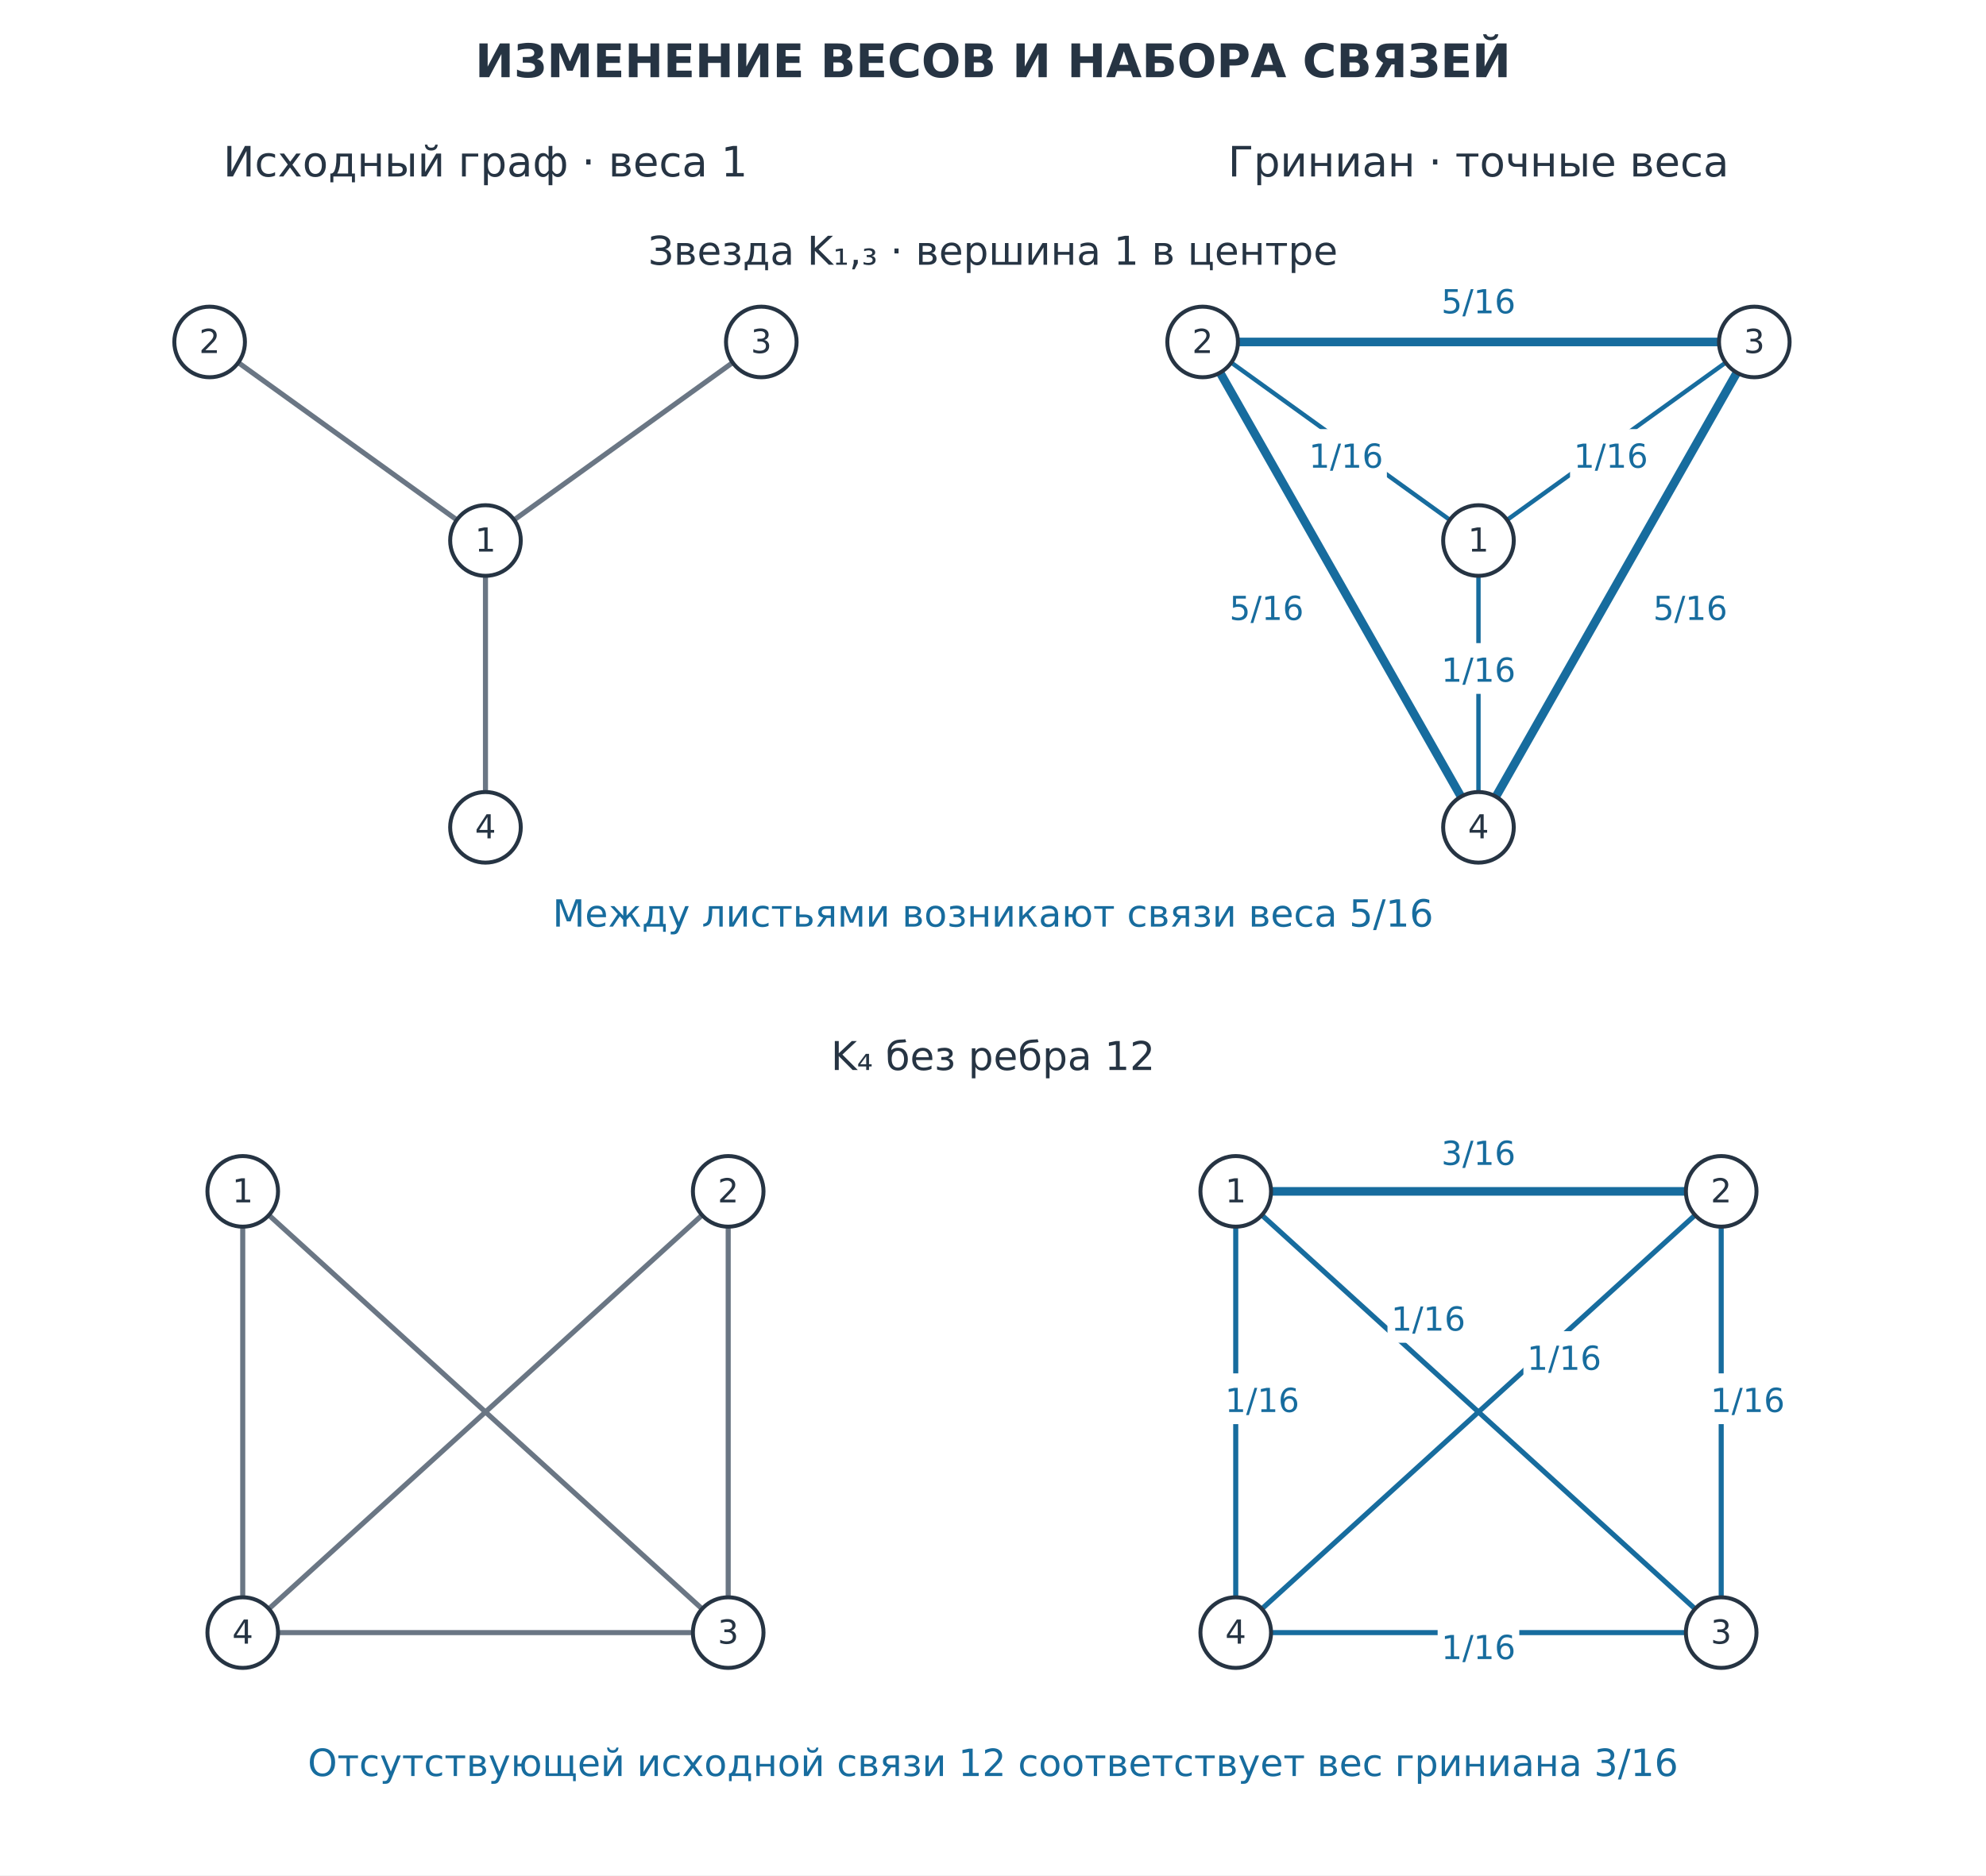
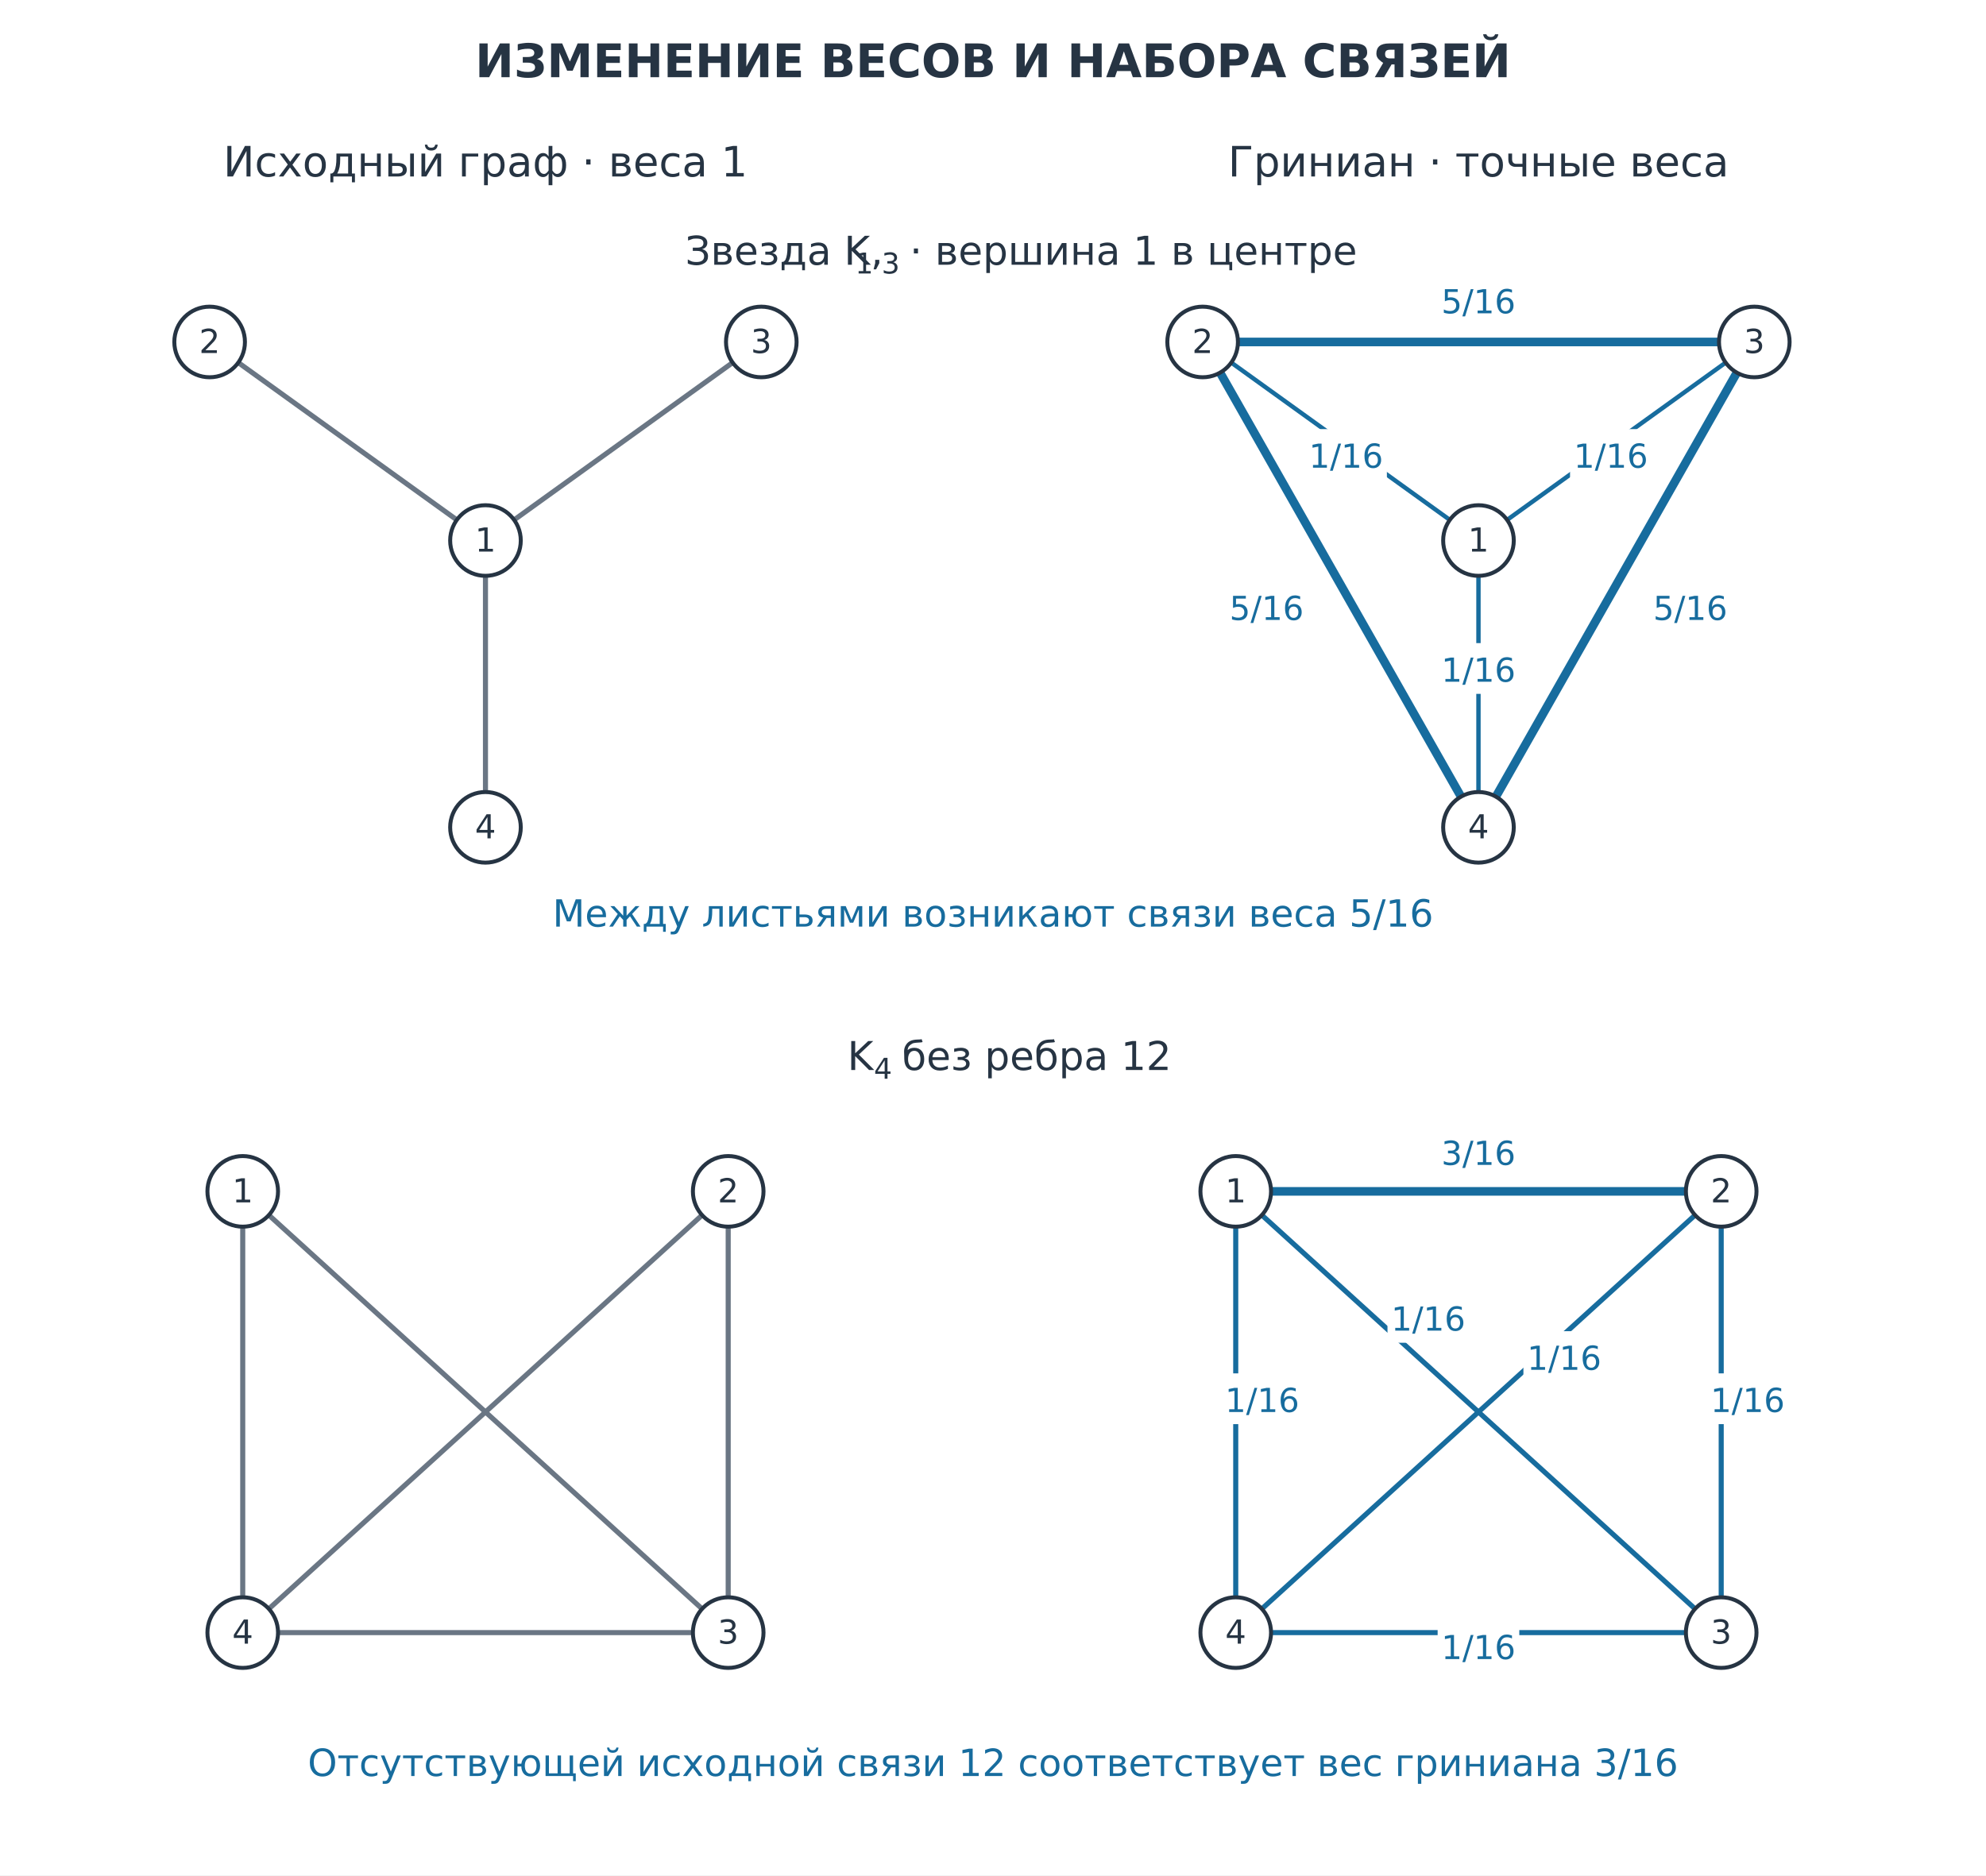
<svg xmlns="http://www.w3.org/2000/svg" width="900" height="850" viewBox="0 0 900 850" role="img" aria-labelledby="title desc">
  <rect width="900" height="850" fill="#ffffff" />
  <g font-family="DejaVu Sans, Arial, sans-serif" fill="#263443">
-     <text x="450.00" y="35.00" font-size="21" text-anchor="middle" fill="#263443" font-weight="bold">ИЗМЕНЕНИЕ ВЕСОВ И НАБОРА СВЯЗЕЙ</text>
-     <text x="220.00" y="80.00" font-size="19" text-anchor="middle" fill="#263443" font-weight="normal">Исходный граф · веса 1</text>
-     <text x="670.00" y="80.00" font-size="19" text-anchor="middle" fill="#263443" font-weight="normal">Гриниан · точные веса</text>
-     <text x="450.00" y="120.00" font-size="18" text-anchor="middle" fill="#263443" font-weight="normal">Звезда K₁,₃ · вершина 1 в центре</text>
+     <text xml:space="preserve" x="450.00" y="35.00" font-size="21" text-anchor="middle" fill="#263443" font-weight="bold">ИЗМЕНЕНИЕ ВЕСОВ И НАБОРА СВЯЗЕЙ</text>
+     <text xml:space="preserve" x="220.00" y="80.00" font-size="19" text-anchor="middle" fill="#263443" font-weight="normal">Исходный граф · веса 1</text>
+     <text xml:space="preserve" x="670.00" y="80.00" font-size="19" text-anchor="middle" fill="#263443" font-weight="normal">Гриниан · точные веса</text>
+     <text xml:space="preserve" x="310.5" y="120.0" font-size="18" fill="#263443" style="fill:#263443" font-weight="400" text-anchor="start">Звезда K</text>
+     <text xml:space="preserve" x="387.5" y="123.96" font-size="13" fill="#263443" style="fill:#263443" font-weight="400" text-anchor="start">1</text>
+     <text xml:space="preserve" x="394.5" y="120.0" font-size="18" fill="#263443" style="fill:#263443" font-weight="400" text-anchor="start">,</text>
+     <text xml:space="preserve" x="399.5" y="123.96" font-size="13" fill="#263443" style="fill:#263443" font-weight="400" text-anchor="start">3</text>
+     <text xml:space="preserve" x="406.5" y="120.0" font-size="18" fill="#263443" style="fill:#263443" font-weight="400" text-anchor="start"> · вершина 1 в центре</text>
    <line x1="220.00" y1="245.00" x2="95.00" y2="155.00" stroke="#6a7684" stroke-width="2.30" />
    <line x1="220.00" y1="245.00" x2="345.00" y2="155.00" stroke="#6a7684" stroke-width="2.30" />
    <line x1="220.00" y1="245.00" x2="220.00" y2="375.00" stroke="#6a7684" stroke-width="2.30" />
    <circle cx="220.00" cy="245.00" r="16" fill="#fff" stroke="#263443" stroke-width="1.8" />
-     <text x="220.00" y="250.00" font-size="15" text-anchor="middle" fill="#263443" font-weight="normal">1</text>
+     <text xml:space="preserve" x="220.00" y="250.00" font-size="15" text-anchor="middle" fill="#263443" font-weight="normal">1</text>
    <circle cx="95.00" cy="155.00" r="16" fill="#fff" stroke="#263443" stroke-width="1.8" />
-     <text x="95.00" y="160.00" font-size="15" text-anchor="middle" fill="#263443" font-weight="normal">2</text>
+     <text xml:space="preserve" x="95.00" y="160.00" font-size="15" text-anchor="middle" fill="#263443" font-weight="normal">2</text>
    <circle cx="345.00" cy="155.00" r="16" fill="#fff" stroke="#263443" stroke-width="1.8" />
-     <text x="345.00" y="160.00" font-size="15" text-anchor="middle" fill="#263443" font-weight="normal">3</text>
+     <text xml:space="preserve" x="345.00" y="160.00" font-size="15" text-anchor="middle" fill="#263443" font-weight="normal">3</text>
    <circle cx="220.00" cy="375.00" r="16" fill="#fff" stroke="#263443" stroke-width="1.8" />
-     <text x="220.00" y="380.00" font-size="15" text-anchor="middle" fill="#263443" font-weight="normal">4</text>
+     <text xml:space="preserve" x="220.00" y="380.00" font-size="15" text-anchor="middle" fill="#263443" font-weight="normal">4</text>
    <line x1="670.00" y1="245.00" x2="545.00" y2="155.00" stroke="#176c9e" stroke-width="1.98" />
    <line x1="670.00" y1="245.00" x2="795.00" y2="155.00" stroke="#176c9e" stroke-width="1.98" />
    <line x1="670.00" y1="245.00" x2="670.00" y2="375.00" stroke="#176c9e" stroke-width="1.98" />
    <line x1="545.00" y1="155.00" x2="795.00" y2="155.00" stroke="#176c9e" stroke-width="3.90" />
    <line x1="545.00" y1="155.00" x2="670.00" y2="375.00" stroke="#176c9e" stroke-width="3.90" />
    <line x1="795.00" y1="155.00" x2="670.00" y2="375.00" stroke="#176c9e" stroke-width="3.90" />
    <rect x="592.0" y="195" width="36" height="22" fill="#fff" stroke="#fff" />
-     <text x="610.00" y="212.00" font-size="15" text-anchor="middle" fill="#176c9e" font-weight="normal">1/16</text>
+     <text xml:space="preserve" x="610.00" y="212.00" font-size="15" text-anchor="middle" fill="#176c9e" font-weight="normal">1/16</text>
    <rect x="712.0" y="195" width="36" height="22" fill="#fff" stroke="#fff" />
-     <text x="730.00" y="212.00" font-size="15" text-anchor="middle" fill="#176c9e" font-weight="normal">1/16</text>
+     <text xml:space="preserve" x="730.00" y="212.00" font-size="15" text-anchor="middle" fill="#176c9e" font-weight="normal">1/16</text>
    <rect x="652.0" y="292" width="36" height="22" fill="#fff" stroke="#fff" />
-     <text x="670.00" y="309.00" font-size="15" text-anchor="middle" fill="#176c9e" font-weight="normal">1/16</text>
+     <text xml:space="preserve" x="670.00" y="309.00" font-size="15" text-anchor="middle" fill="#176c9e" font-weight="normal">1/16</text>
    <rect x="652.0" y="125" width="36" height="22" fill="#fff" stroke="#fff" />
-     <text x="670.00" y="142.00" font-size="15" text-anchor="middle" fill="#176c9e" font-weight="normal">5/16</text>
+     <text xml:space="preserve" x="670.00" y="142.00" font-size="15" text-anchor="middle" fill="#176c9e" font-weight="normal">5/16</text>
    <rect x="556.0" y="264" width="36" height="22" fill="#fff" stroke="#fff" />
-     <text x="574.00" y="281.00" font-size="15" text-anchor="middle" fill="#176c9e" font-weight="normal">5/16</text>
+     <text xml:space="preserve" x="574.00" y="281.00" font-size="15" text-anchor="middle" fill="#176c9e" font-weight="normal">5/16</text>
    <rect x="748.0" y="264" width="36" height="22" fill="#fff" stroke="#fff" />
-     <text x="766.00" y="281.00" font-size="15" text-anchor="middle" fill="#176c9e" font-weight="normal">5/16</text>
+     <text xml:space="preserve" x="766.00" y="281.00" font-size="15" text-anchor="middle" fill="#176c9e" font-weight="normal">5/16</text>
    <circle cx="670.00" cy="245.00" r="16" fill="#fff" stroke="#263443" stroke-width="1.8" />
-     <text x="670.00" y="250.00" font-size="15" text-anchor="middle" fill="#263443" font-weight="normal">1</text>
+     <text xml:space="preserve" x="670.00" y="250.00" font-size="15" text-anchor="middle" fill="#263443" font-weight="normal">1</text>
    <circle cx="545.00" cy="155.00" r="16" fill="#fff" stroke="#263443" stroke-width="1.8" />
-     <text x="545.00" y="160.00" font-size="15" text-anchor="middle" fill="#263443" font-weight="normal">2</text>
+     <text xml:space="preserve" x="545.00" y="160.00" font-size="15" text-anchor="middle" fill="#263443" font-weight="normal">2</text>
    <circle cx="795.00" cy="155.00" r="16" fill="#fff" stroke="#263443" stroke-width="1.8" />
-     <text x="795.00" y="160.00" font-size="15" text-anchor="middle" fill="#263443" font-weight="normal">3</text>
+     <text xml:space="preserve" x="795.00" y="160.00" font-size="15" text-anchor="middle" fill="#263443" font-weight="normal">3</text>
    <circle cx="670.00" cy="375.00" r="16" fill="#fff" stroke="#263443" stroke-width="1.8" />
-     <text x="670.00" y="380.00" font-size="15" text-anchor="middle" fill="#263443" font-weight="normal">4</text>
-     <text x="450.00" y="420.00" font-size="17" text-anchor="middle" fill="#176c9e" font-weight="normal">Между листьями возникают связи веса 5/16</text>
-     <text x="450.00" y="485.00" font-size="18" text-anchor="middle" fill="#263443" font-weight="normal">K₄ без ребра 12</text>
+     <text xml:space="preserve" x="670.00" y="380.00" font-size="15" text-anchor="middle" fill="#263443" font-weight="normal">4</text>
+     <text xml:space="preserve" x="450.00" y="420.00" font-size="17" text-anchor="middle" fill="#176c9e" font-weight="normal">Между листьями возникают связи веса 5/16</text>
+     <text xml:space="preserve" x="384.0" y="485.0" font-size="18" fill="#263443" style="fill:#263443" font-weight="400" text-anchor="start">K</text>
+     <text xml:space="preserve" x="396.0" y="488.96" font-size="13" fill="#263443" style="fill:#263443" font-weight="400" text-anchor="start">4</text>
+     <text xml:space="preserve" x="403.0" y="485.0" font-size="18" fill="#263443" style="fill:#263443" font-weight="400" text-anchor="start"> без ребра 12</text>
    <line x1="110.00" y1="540.00" x2="330.00" y2="740.00" stroke="#6a7684" stroke-width="2.30" />
    <line x1="110.00" y1="540.00" x2="110.00" y2="740.00" stroke="#6a7684" stroke-width="2.30" />
    <line x1="330.00" y1="540.00" x2="330.00" y2="740.00" stroke="#6a7684" stroke-width="2.30" />
    <line x1="330.00" y1="540.00" x2="110.00" y2="740.00" stroke="#6a7684" stroke-width="2.30" />
    <line x1="330.00" y1="740.00" x2="110.00" y2="740.00" stroke="#6a7684" stroke-width="2.30" />
    <circle cx="110.00" cy="540.00" r="16" fill="#fff" stroke="#263443" stroke-width="1.8" />
-     <text x="110.00" y="545.00" font-size="15" text-anchor="middle" fill="#263443" font-weight="normal">1</text>
+     <text xml:space="preserve" x="110.00" y="545.00" font-size="15" text-anchor="middle" fill="#263443" font-weight="normal">1</text>
    <circle cx="330.00" cy="540.00" r="16" fill="#fff" stroke="#263443" stroke-width="1.8" />
-     <text x="330.00" y="545.00" font-size="15" text-anchor="middle" fill="#263443" font-weight="normal">2</text>
+     <text xml:space="preserve" x="330.00" y="545.00" font-size="15" text-anchor="middle" fill="#263443" font-weight="normal">2</text>
    <circle cx="330.00" cy="740.00" r="16" fill="#fff" stroke="#263443" stroke-width="1.8" />
-     <text x="330.00" y="745.00" font-size="15" text-anchor="middle" fill="#263443" font-weight="normal">3</text>
+     <text xml:space="preserve" x="330.00" y="745.00" font-size="15" text-anchor="middle" fill="#263443" font-weight="normal">3</text>
    <circle cx="110.00" cy="740.00" r="16" fill="#fff" stroke="#263443" stroke-width="1.8" />
-     <text x="110.00" y="745.00" font-size="15" text-anchor="middle" fill="#263443" font-weight="normal">4</text>
+     <text xml:space="preserve" x="110.00" y="745.00" font-size="15" text-anchor="middle" fill="#263443" font-weight="normal">4</text>
    <line x1="560.00" y1="540.00" x2="780.00" y2="540.00" stroke="#176c9e" stroke-width="3.90" />
    <line x1="560.00" y1="540.00" x2="780.00" y2="740.00" stroke="#176c9e" stroke-width="2.30" />
    <line x1="560.00" y1="540.00" x2="560.00" y2="740.00" stroke="#176c9e" stroke-width="2.30" />
    <line x1="780.00" y1="540.00" x2="780.00" y2="740.00" stroke="#176c9e" stroke-width="2.30" />
    <line x1="780.00" y1="540.00" x2="560.00" y2="740.00" stroke="#176c9e" stroke-width="2.30" />
    <line x1="780.00" y1="740.00" x2="560.00" y2="740.00" stroke="#176c9e" stroke-width="2.30" />
    <rect x="652.0" y="511.0" width="36" height="22" fill="#fff" stroke="#fff" />
-     <text x="670.00" y="528.00" font-size="15" text-anchor="middle" fill="#176c9e" font-weight="normal">3/16</text>
+     <text xml:space="preserve" x="670.00" y="528.00" font-size="15" text-anchor="middle" fill="#176c9e" font-weight="normal">3/16</text>
    <rect x="629.272" y="586.121" width="36" height="22" fill="#fff" stroke="#fff" />
-     <text x="647.27" y="603.12" font-size="15" text-anchor="middle" fill="#176c9e" font-weight="normal">1/16</text>
+     <text xml:space="preserve" x="647.27" y="603.12" font-size="15" text-anchor="middle" fill="#176c9e" font-weight="normal">1/16</text>
    <rect x="554.0" y="623.0" width="36" height="22" fill="#fff" stroke="#fff" />
-     <text x="572.00" y="640.00" font-size="15" text-anchor="middle" fill="#176c9e" font-weight="normal">1/16</text>
+     <text xml:space="preserve" x="572.00" y="640.00" font-size="15" text-anchor="middle" fill="#176c9e" font-weight="normal">1/16</text>
    <rect x="774.0" y="623.0" width="36" height="22" fill="#fff" stroke="#fff" />
-     <text x="792.00" y="640.00" font-size="15" text-anchor="middle" fill="#176c9e" font-weight="normal">1/16</text>
+     <text xml:space="preserve" x="792.00" y="640.00" font-size="15" text-anchor="middle" fill="#176c9e" font-weight="normal">1/16</text>
    <rect x="690.872" y="603.879" width="36" height="22" fill="#fff" stroke="#fff" />
-     <text x="708.87" y="620.88" font-size="15" text-anchor="middle" fill="#176c9e" font-weight="normal">1/16</text>
+     <text xml:space="preserve" x="708.87" y="620.88" font-size="15" text-anchor="middle" fill="#176c9e" font-weight="normal">1/16</text>
    <rect x="652.0" y="735.0" width="36" height="22" fill="#fff" stroke="#fff" />
-     <text x="670.00" y="752.00" font-size="15" text-anchor="middle" fill="#176c9e" font-weight="normal">1/16</text>
+     <text xml:space="preserve" x="670.00" y="752.00" font-size="15" text-anchor="middle" fill="#176c9e" font-weight="normal">1/16</text>
    <circle cx="560.00" cy="540.00" r="16" fill="#fff" stroke="#263443" stroke-width="1.8" />
-     <text x="560.00" y="545.00" font-size="15" text-anchor="middle" fill="#263443" font-weight="normal">1</text>
+     <text xml:space="preserve" x="560.00" y="545.00" font-size="15" text-anchor="middle" fill="#263443" font-weight="normal">1</text>
    <circle cx="780.00" cy="540.00" r="16" fill="#fff" stroke="#263443" stroke-width="1.8" />
-     <text x="780.00" y="545.00" font-size="15" text-anchor="middle" fill="#263443" font-weight="normal">2</text>
+     <text xml:space="preserve" x="780.00" y="545.00" font-size="15" text-anchor="middle" fill="#263443" font-weight="normal">2</text>
    <circle cx="780.00" cy="740.00" r="16" fill="#fff" stroke="#263443" stroke-width="1.8" />
-     <text x="780.00" y="745.00" font-size="15" text-anchor="middle" fill="#263443" font-weight="normal">3</text>
+     <text xml:space="preserve" x="780.00" y="745.00" font-size="15" text-anchor="middle" fill="#263443" font-weight="normal">3</text>
    <circle cx="560.00" cy="740.00" r="16" fill="#fff" stroke="#263443" stroke-width="1.8" />
-     <text x="560.00" y="745.00" font-size="15" text-anchor="middle" fill="#263443" font-weight="normal">4</text>
-     <text x="450.00" y="805.00" font-size="17" text-anchor="middle" fill="#176c9e" font-weight="normal">Отсутствующей исходной связи 12 соответствует вес гриниана 3/16</text>
+     <text xml:space="preserve" x="560.00" y="745.00" font-size="15" text-anchor="middle" fill="#263443" font-weight="normal">4</text>
+     <text xml:space="preserve" x="450.00" y="805.00" font-size="17" text-anchor="middle" fill="#176c9e" font-weight="normal">Отсутствующей исходной связи 12 соответствует вес гриниана 3/16</text>
  </g>
</svg>
